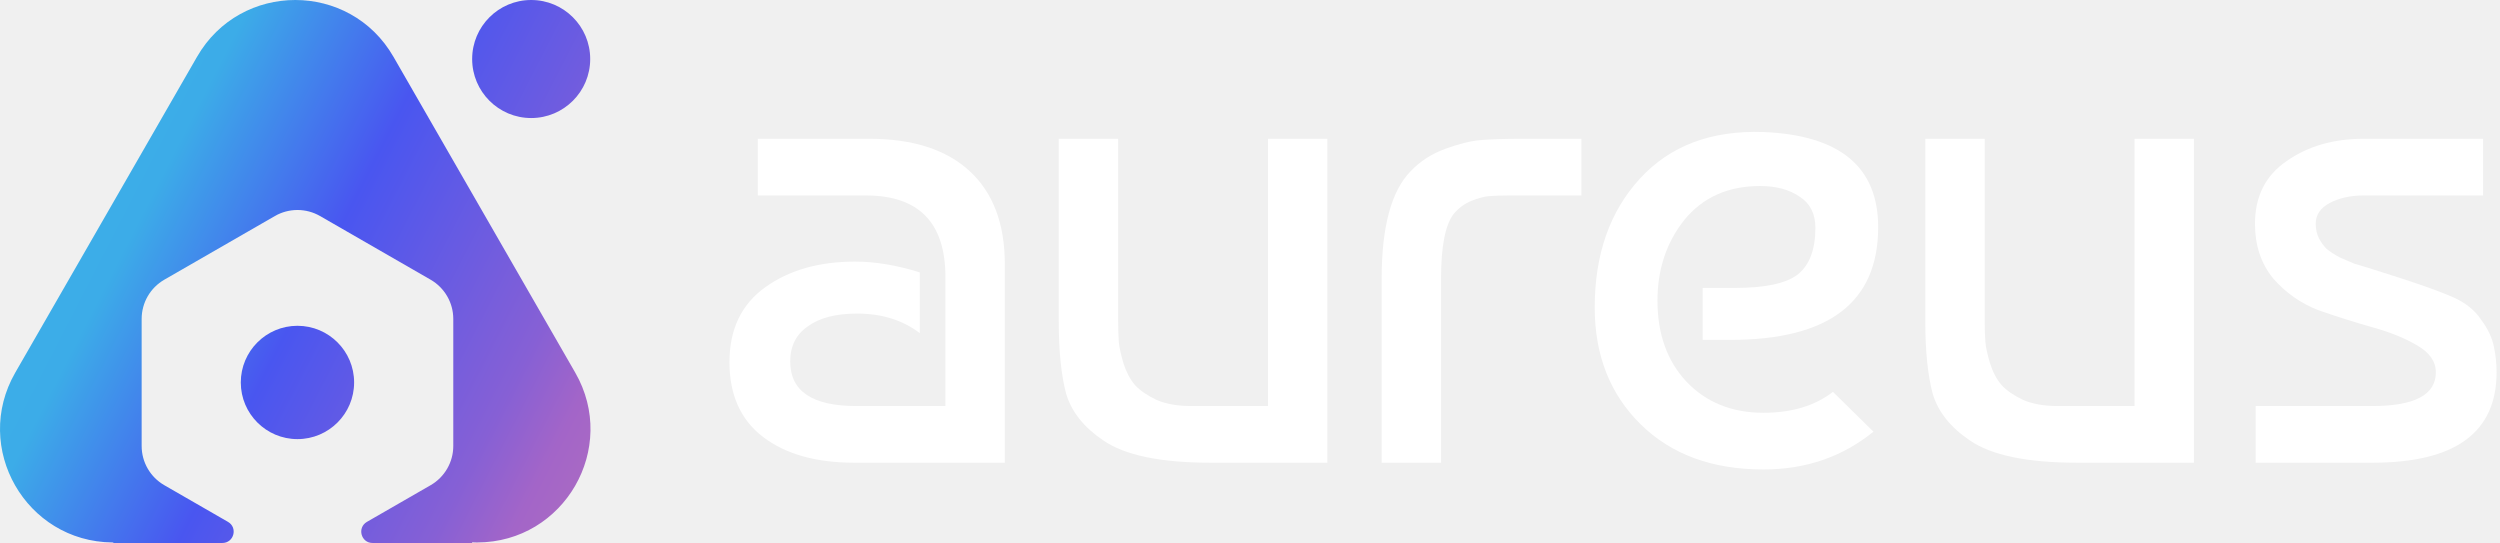
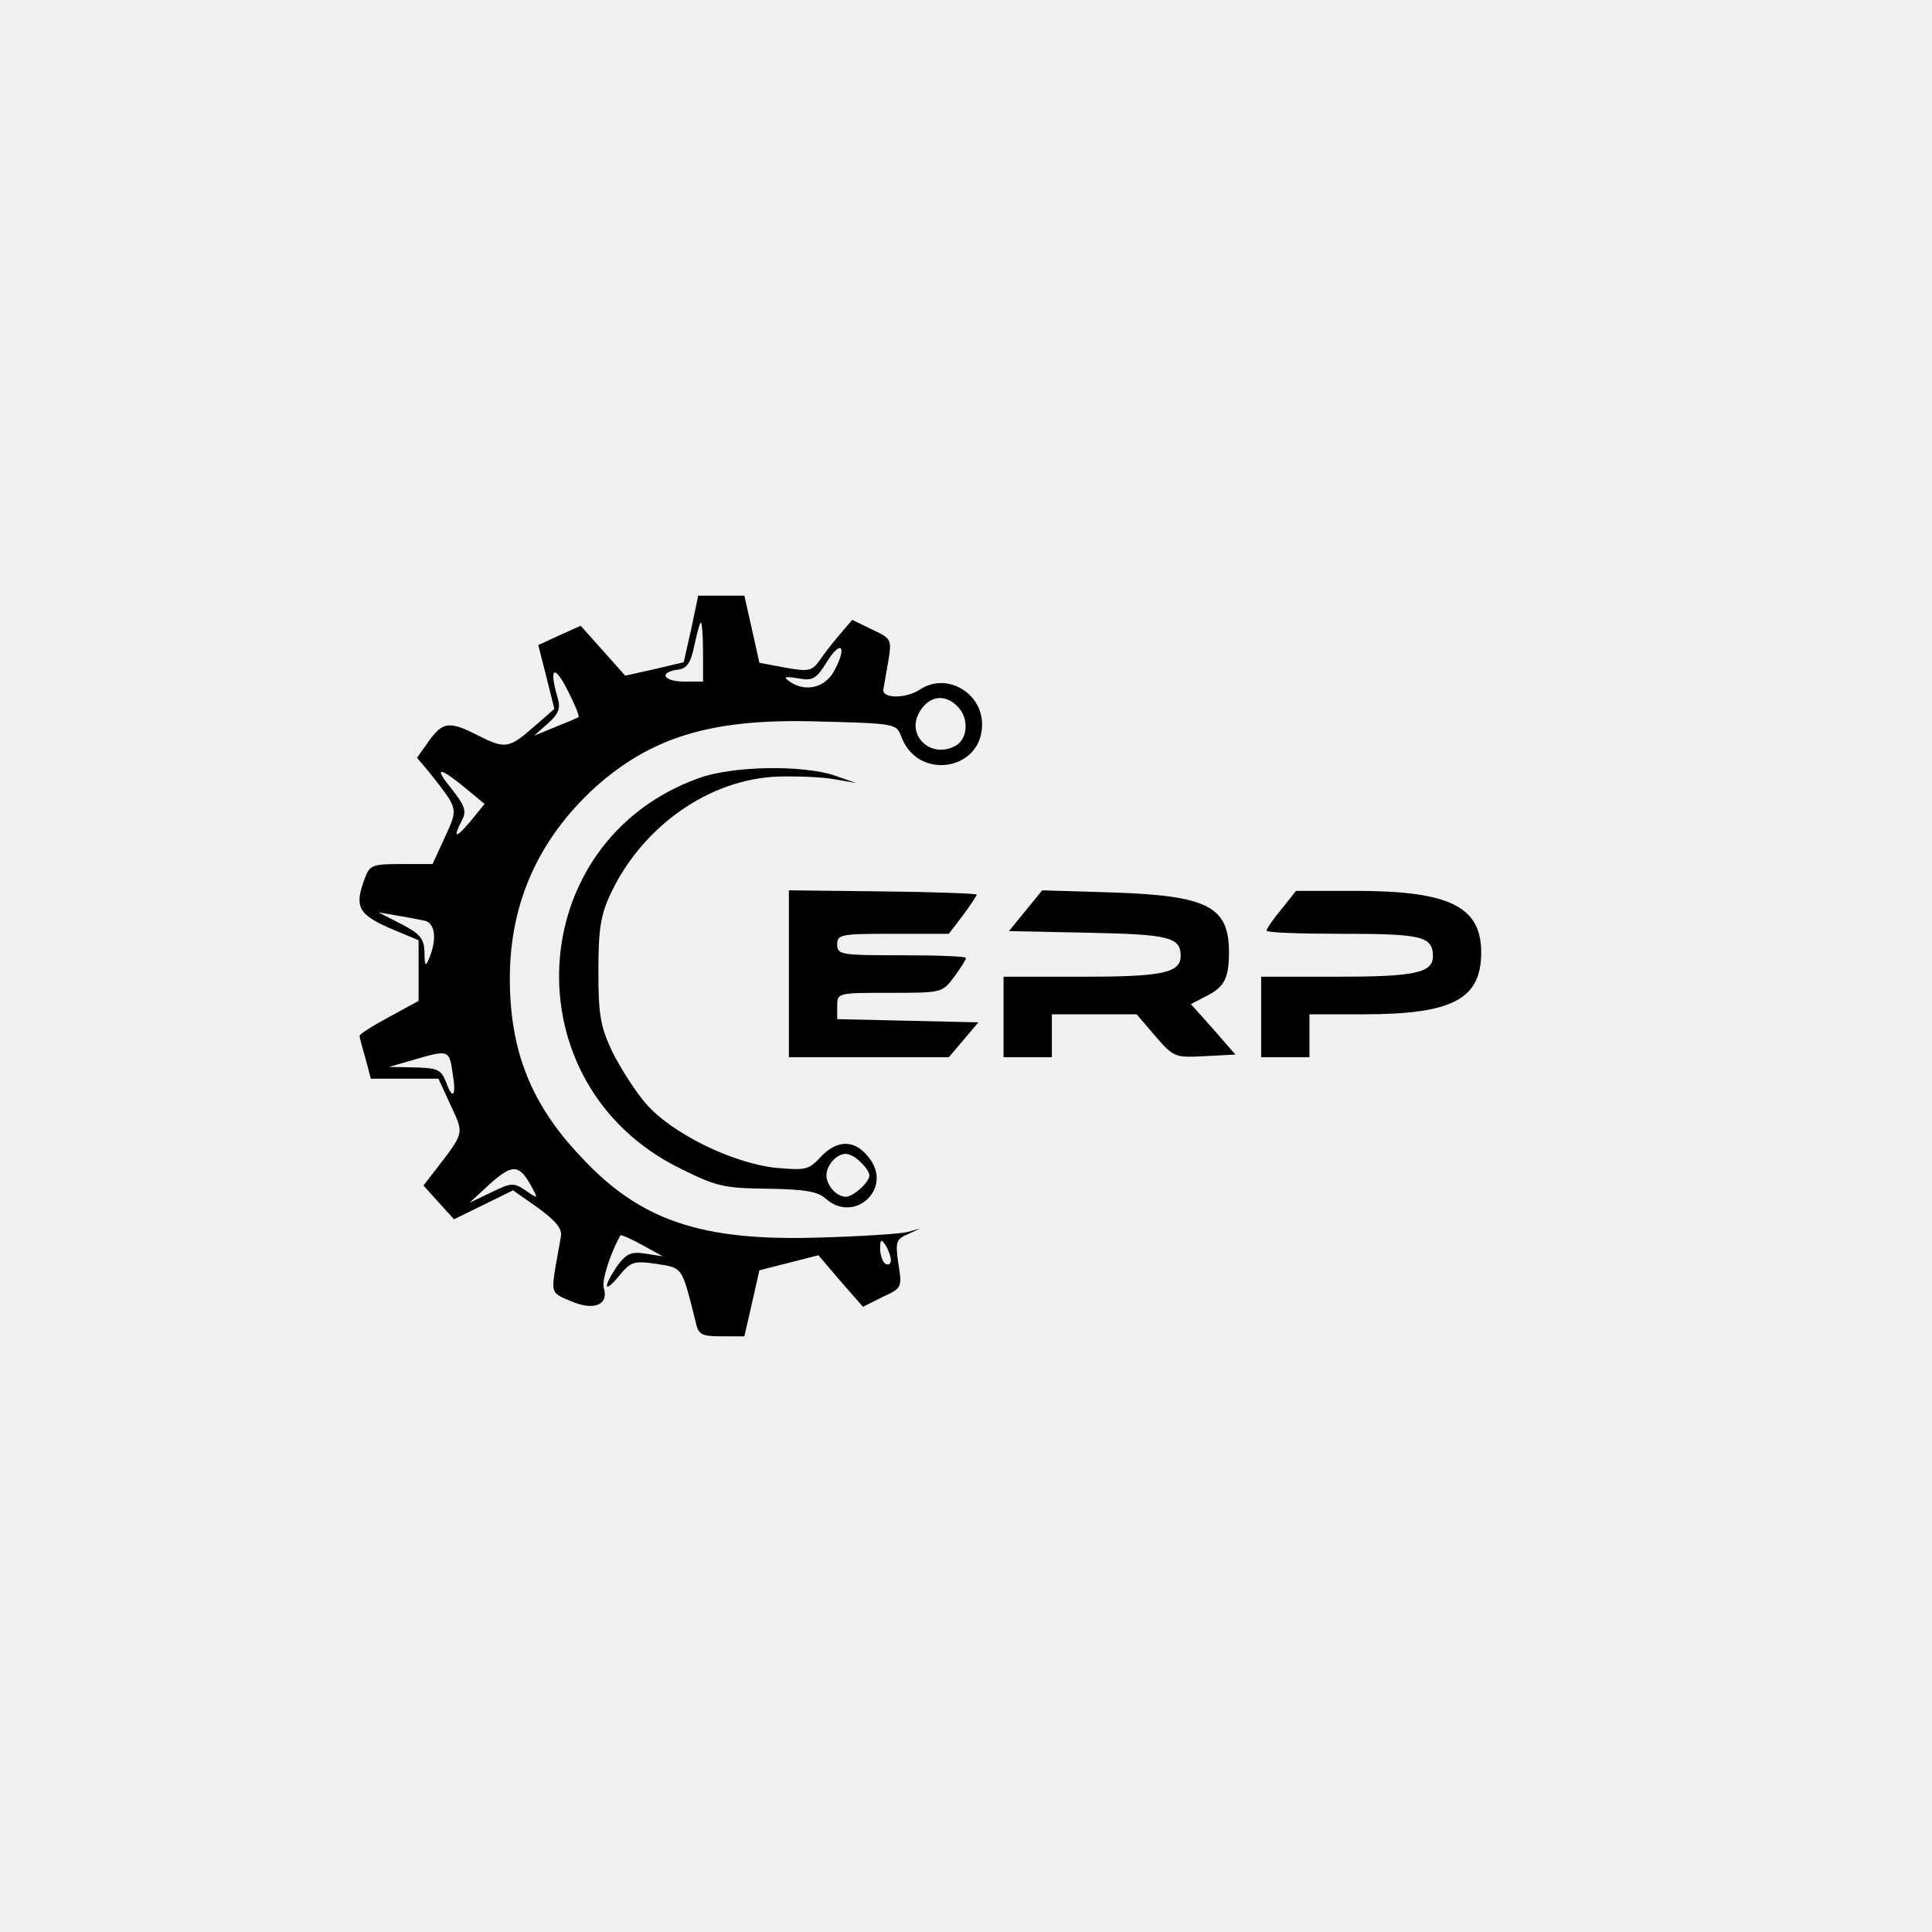
- <svg xmlns="http://www.w3.org/2000/svg" width="221" height="48" viewBox="0 0 221 48" fill="none">
-   <path d="M219.505 12.268V17.279H208.945C207.792 17.279 206.797 17.498 205.962 17.935C205.127 18.373 204.709 18.989 204.709 19.785C204.709 20.262 204.809 20.7 205.007 21.097C205.206 21.455 205.425 21.754 205.664 21.992C205.942 22.231 206.34 22.489 206.857 22.768C207.414 23.006 207.831 23.186 208.11 23.305C208.428 23.384 209.701 23.782 211.928 24.498C214.155 25.214 215.806 25.811 216.88 26.288C217.954 26.765 218.769 27.421 219.326 28.256C219.922 29.052 220.3 29.847 220.459 30.643C220.618 31.398 220.698 32.154 220.698 32.91C220.698 38.239 217.039 40.904 209.721 40.904H199.399V35.893H209.721C213.459 35.893 215.329 34.899 215.329 32.91C215.329 31.955 214.772 31.16 213.658 30.523C212.584 29.887 211.252 29.35 209.661 28.913C208.11 28.475 206.539 27.978 204.948 27.421C203.397 26.825 202.064 25.89 200.951 24.617C199.877 23.305 199.34 21.694 199.34 19.785C199.34 17.359 200.274 15.509 202.144 14.237C204.013 12.924 206.28 12.268 208.945 12.268H219.505Z" fill="white" />
-   <path d="M193.943 40.904H183.622C179.207 40.904 176.045 40.248 174.136 38.935C172.426 37.782 171.332 36.41 170.854 34.819C170.417 33.188 170.198 31.061 170.198 28.436V12.268H175.448V28.376C175.448 29.092 175.468 29.708 175.508 30.225C175.548 30.703 175.687 31.339 175.926 32.134C176.164 32.89 176.502 33.526 176.94 34.043C177.377 34.521 178.014 34.958 178.849 35.356C179.684 35.714 180.698 35.893 181.891 35.893H188.693V12.268H193.943V40.904Z" fill="white" />
-   <path d="M155.887 11.671C162.649 11.95 166.03 14.754 166.03 20.083C166.03 26.725 161.674 30.046 152.964 30.046H150.518V25.453H153.382C156.047 25.453 157.896 25.055 158.93 24.259C159.964 23.424 160.481 22.052 160.481 20.143C160.481 18.91 160.024 17.995 159.109 17.399C158.194 16.762 157.021 16.444 155.589 16.444C152.765 16.444 150.538 17.438 148.907 19.427C147.316 21.416 146.521 23.802 146.521 26.586C146.521 29.529 147.376 31.916 149.086 33.745C150.836 35.575 153.103 36.49 155.887 36.49C158.393 36.49 160.441 35.873 162.032 34.64L165.612 38.16C162.868 40.387 159.626 41.501 155.887 41.501C151.353 41.501 147.734 40.169 145.029 37.504C142.325 34.839 140.973 31.399 140.973 27.183C140.973 22.489 142.305 18.691 144.97 15.788C147.635 12.884 151.274 11.512 155.887 11.671Z" fill="white" />
-   <path d="M122.139 40.904V24.617C122.139 20.043 122.994 16.881 124.704 15.132C125.539 14.257 126.553 13.6 127.747 13.163C128.94 12.725 129.974 12.467 130.849 12.387C131.764 12.308 132.997 12.268 134.548 12.268H139.798V17.279H133.474C132.678 17.279 132.062 17.299 131.624 17.339C131.187 17.379 130.67 17.518 130.073 17.756C129.477 17.995 128.96 18.373 128.522 18.89C127.767 19.845 127.389 21.754 127.389 24.617V40.904H122.139Z" fill="white" />
-   <path d="M117.339 40.904H107.018C102.603 40.904 99.441 40.248 97.532 38.935C95.822 37.782 94.728 36.41 94.251 34.819C93.814 33.188 93.595 31.061 93.595 28.436V12.268H98.845V28.376C98.845 29.092 98.865 29.708 98.904 30.225C98.944 30.703 99.083 31.339 99.322 32.134C99.561 32.89 99.899 33.526 100.336 34.043C100.774 34.521 101.41 34.958 102.245 35.356C103.081 35.714 104.095 35.893 105.288 35.893H112.089V12.268H117.339V40.904Z" fill="white" />
-   <path d="M81.309 24.08V29.45C79.798 28.296 77.948 27.72 75.761 27.72C73.892 27.72 72.44 28.097 71.406 28.853C70.372 29.569 69.855 30.603 69.855 31.955C69.855 34.58 71.803 35.893 75.701 35.893H83.576V24.498C83.576 19.686 81.23 17.279 76.537 17.279H66.991V12.268H76.835C80.693 12.268 83.656 13.222 85.724 15.132C87.792 17.041 88.826 19.785 88.826 23.364V40.904H75.522C72.142 40.904 69.457 40.149 67.468 38.637C65.48 37.126 64.485 34.918 64.485 32.015C64.485 29.112 65.539 26.904 67.647 25.393C69.755 23.881 72.4 23.126 75.582 23.126C77.372 23.126 79.281 23.444 81.309 24.08Z" fill="white" />
-   <path d="M52.174 5.217C52.174 8.099 49.838 10.435 46.956 10.435C44.075 10.435 41.739 8.099 41.739 5.217C41.739 2.336 44.075 0 46.956 0C49.838 0 52.174 2.336 52.174 5.217Z" fill="url(#paint0_linear_77_19)" />
-   <path d="M42.144 47.953L42.168 47.953L42.192 47.953C49.883 47.935 54.69 39.61 50.85 32.938L34.782 5.02C30.93 -1.673 21.271 -1.673 17.418 5.021L1.35 32.938C-2.478 39.59 2.289 47.886 9.94 47.952L10.023 47.953L10.017 48H19.655C20.679 48 21.042 46.644 20.154 46.133L14.526 42.892C13.286 42.178 12.522 40.857 12.522 39.426V28.192C12.522 26.761 13.286 25.439 14.526 24.725L24.3 19.097C25.535 18.386 27.056 18.386 28.292 19.097L38.066 24.725C39.305 25.439 40.07 26.761 40.07 28.192V39.426C40.07 40.857 39.305 42.178 38.066 42.892L32.437 46.133C31.55 46.644 31.912 48 32.936 48H41.739L41.736 47.937C41.831 47.943 41.913 47.946 41.979 47.949C42.058 47.952 42.115 47.952 42.144 47.953Z" fill="url(#paint1_linear_77_19)" />
-   <path d="M26.295 38.818C29.061 38.818 31.304 36.575 31.304 33.809C31.304 31.043 29.061 28.8 26.295 28.8C23.529 28.8 21.286 31.043 21.286 33.809C21.286 36.575 23.529 38.818 26.295 38.818Z" fill="url(#paint2_linear_77_19)" />
-   <defs>
-     <linearGradient id="paint0_linear_77_19" x1="52.2" y1="42.545" x2="8.762" y2="20.207" gradientUnits="userSpaceOnUse">
-       <stop stop-color="#A96AC3" />
-       <stop offset="0.084" stop-color="#A365C8" />
-       <stop offset="0.207" stop-color="#8660D5" />
-       <stop offset="0.613" stop-color="#4956F0" />
-       <stop offset="0.943" stop-color="#3CACE8" />
-       <stop offset="1" stop-color="#3CADE8" />
-     </linearGradient>
-     <linearGradient id="paint1_linear_77_19" x1="52.2" y1="42.545" x2="8.762" y2="20.207" gradientUnits="userSpaceOnUse">
-       <stop stop-color="#A96AC3" />
-       <stop offset="0.084" stop-color="#A365C8" />
-       <stop offset="0.207" stop-color="#8660D5" />
-       <stop offset="0.613" stop-color="#4956F0" />
-       <stop offset="0.943" stop-color="#3CACE8" />
-       <stop offset="1" stop-color="#3CADE8" />
-     </linearGradient>
-     <linearGradient id="paint2_linear_77_19" x1="52.2" y1="42.545" x2="8.762" y2="20.207" gradientUnits="userSpaceOnUse">
-       <stop stop-color="#A96AC3" />
-       <stop offset="0.084" stop-color="#A365C8" />
-       <stop offset="0.207" stop-color="#8660D5" />
-       <stop offset="0.613" stop-color="#4956F0" />
-       <stop offset="0.943" stop-color="#3CACE8" />
-       <stop offset="1" stop-color="#3CADE8" />
-     </linearGradient>
-   </defs>
+ <svg xmlns="http://www.w3.org/2000/svg" version="1.0" width="360pt" height="360pt" viewBox="0 0 360 360" preserveAspectRatio="xMidYMid meet">
+   <g transform="translate(0,360) scale(0.1,-0.1)" fill="#000000" stroke="none">
+     <path d="M1288 2428 l-14 -62 -55 -13 -54 -12 -41 46 -42 47 -40 -18 -39 -18 15 -59 15 -60 -39 -34 c-46 -40 -53 -41 -104 -15 -53 27 -65 25 -91 -11 l-22 -31 22 -26 c56 -71 55 -67 30 -122 l-23 -50 -58 0 c-54 0 -59 -2 -68 -26 -20 -53 -13 -67 45 -93 l55 -23 0 -57 0 -56 -55 -30 c-30 -16 -55 -32 -55 -35 0 -3 5 -22 11 -42 l10 -38 63 0 63 0 23 -50 c25 -54 26 -49 -30 -122 l-21 -27 28 -31 29 -32 55 27 55 27 47 -33 c34 -25 45 -39 42 -54 -2 -11 -7 -39 -11 -62 -6 -42 -6 -43 31 -58 42 -18 70 -6 60 25 -4 14 12 64 31 98 1 2 19 -6 41 -18 l38 -21 -32 5 c-27 4 -35 1 -53 -23 -27 -40 -25 -53 4 -18 21 26 27 28 69 22 50 -8 47 -4 73 -107 5 -25 11 -28 48 -28 l43 0 14 61 14 62 55 14 55 14 41 -48 42 -48 36 18 c37 17 37 18 30 62 -6 41 -4 46 17 55 l24 11 -25 -7 c-14 -3 -87 -8 -163 -10 -220 -7 -334 31 -445 151 -93 98 -132 198 -132 332 0 141 54 260 159 356 104 93 215 127 401 123 163 -4 160 -4 170 -30 31 -81 150 -62 150 24 0 60 -67 98 -116 65 -26 -17 -70 -17 -68 0 1 6 5 29 9 52 7 42 6 43 -30 60 l-37 18 -23 -27 c-13 -15 -30 -37 -38 -49 -14 -19 -20 -21 -64 -13 l-48 9 -14 63 -14 62 -43 0 -43 0 -13 -62z m22 -43 l0 -55 -35 0 c-39 0 -48 17 -13 22 18 2 25 12 32 46 5 23 10 42 12 42 2 0 4 -25 4 -55z m245 -34 c-17 -33 -55 -42 -85 -20 -11 8 -7 9 17 5 28 -5 34 -1 54 31 26 42 38 29 14 -16z m-477 -87 c-2 -2 -22 -10 -44 -19 l-39 -16 26 23 c20 18 24 28 18 48 -16 55 -7 63 17 17 14 -27 24 -51 22 -53z m706 20 c22 -22 20 -61 -4 -74 -47 -25 -94 22 -65 66 18 28 46 31 69 8z m-910 -158 l29 -24 -26 -32 c-28 -33 -34 -33 -16 2 9 17 5 27 -21 60 -34 42 -20 39 34 -6z m-81 -242 c18 -6 21 -35 7 -69 -7 -17 -9 -16 -9 11 -1 25 -8 34 -43 52 l-43 22 35 -6 c19 -3 43 -8 53 -10z m50 -281 c8 -45 1 -55 -12 -19 -9 23 -16 26 -58 27 l-48 1 45 13 c65 19 67 19 73 -22z m149 -217 c11 -20 10 -20 -13 -4 -22 15 -27 14 -64 -4 l-40 -19 39 36 c42 37 54 36 78 -9z m668 -134 c0 -7 -4 -10 -10 -7 -5 3 -10 16 -10 28 0 18 2 19 10 7 5 -8 10 -21 10 -28z" />
+     <path d="M1302 2150 c-329 -118 -352 -571 -35 -727 68 -34 82 -37 163 -38 69 -1 93 -5 108 -18 54 -49 127 19 81 76 -26 34 -59 34 -90 1 -22 -24 -28 -25 -84 -20 -81 9 -193 64 -241 119 -20 23 -48 67 -63 97 -22 47 -26 68 -26 150 0 77 4 104 22 143 59 127 185 216 314 220 35 1 82 -1 104 -5 l40 -7 -40 14 c-60 20 -190 18 -253 -5z m302 -716 c9 -8 16 -19 16 -24 0 -13 -30 -40 -44 -40 -17 0 -36 21 -36 40 0 19 19 40 36 40 7 0 20 -7 28 -16z" />
+     <path d="M1470 1786 l0 -156 149 0 149 0 28 33 27 32 -132 3 -131 3 0 24 c0 25 0 25 98 25 97 0 98 0 120 30 12 16 22 32 22 35 0 3 -54 5 -120 5 -113 0 -120 1 -120 20 0 19 7 20 104 20 l104 0 26 34 c14 19 26 37 26 39 0 2 -79 5 -175 6 l-175 2 0 -155z" />
+     <path d="M1911 1903 l-31 -38 147 -3 c150 -3 173 -8 173 -43 0 -32 -34 -39 -184 -39 l-146 0 0 -75 0 -75 45 0 45 0 0 40 0 40 79 0 79 0 35 -41 c34 -39 36 -40 92 -37 l57 3 -41 47 -42 47 29 15 c34 17 42 34 42 82 0 85 -40 105 -216 111 l-132 4 -31 -38z" />
+     <path d="M2388 1906 c-16 -19 -28 -37 -28 -40 0 -4 64 -6 143 -6 147 0 167 -5 167 -42 0 -31 -35 -38 -179 -38 l-141 0 0 -75 0 -75 45 0 45 0 0 40 0 40 101 0 c165 0 219 28 219 115 0 86 -59 115 -235 115 l-110 0 -27 -34z" />
+   </g>
</svg>
